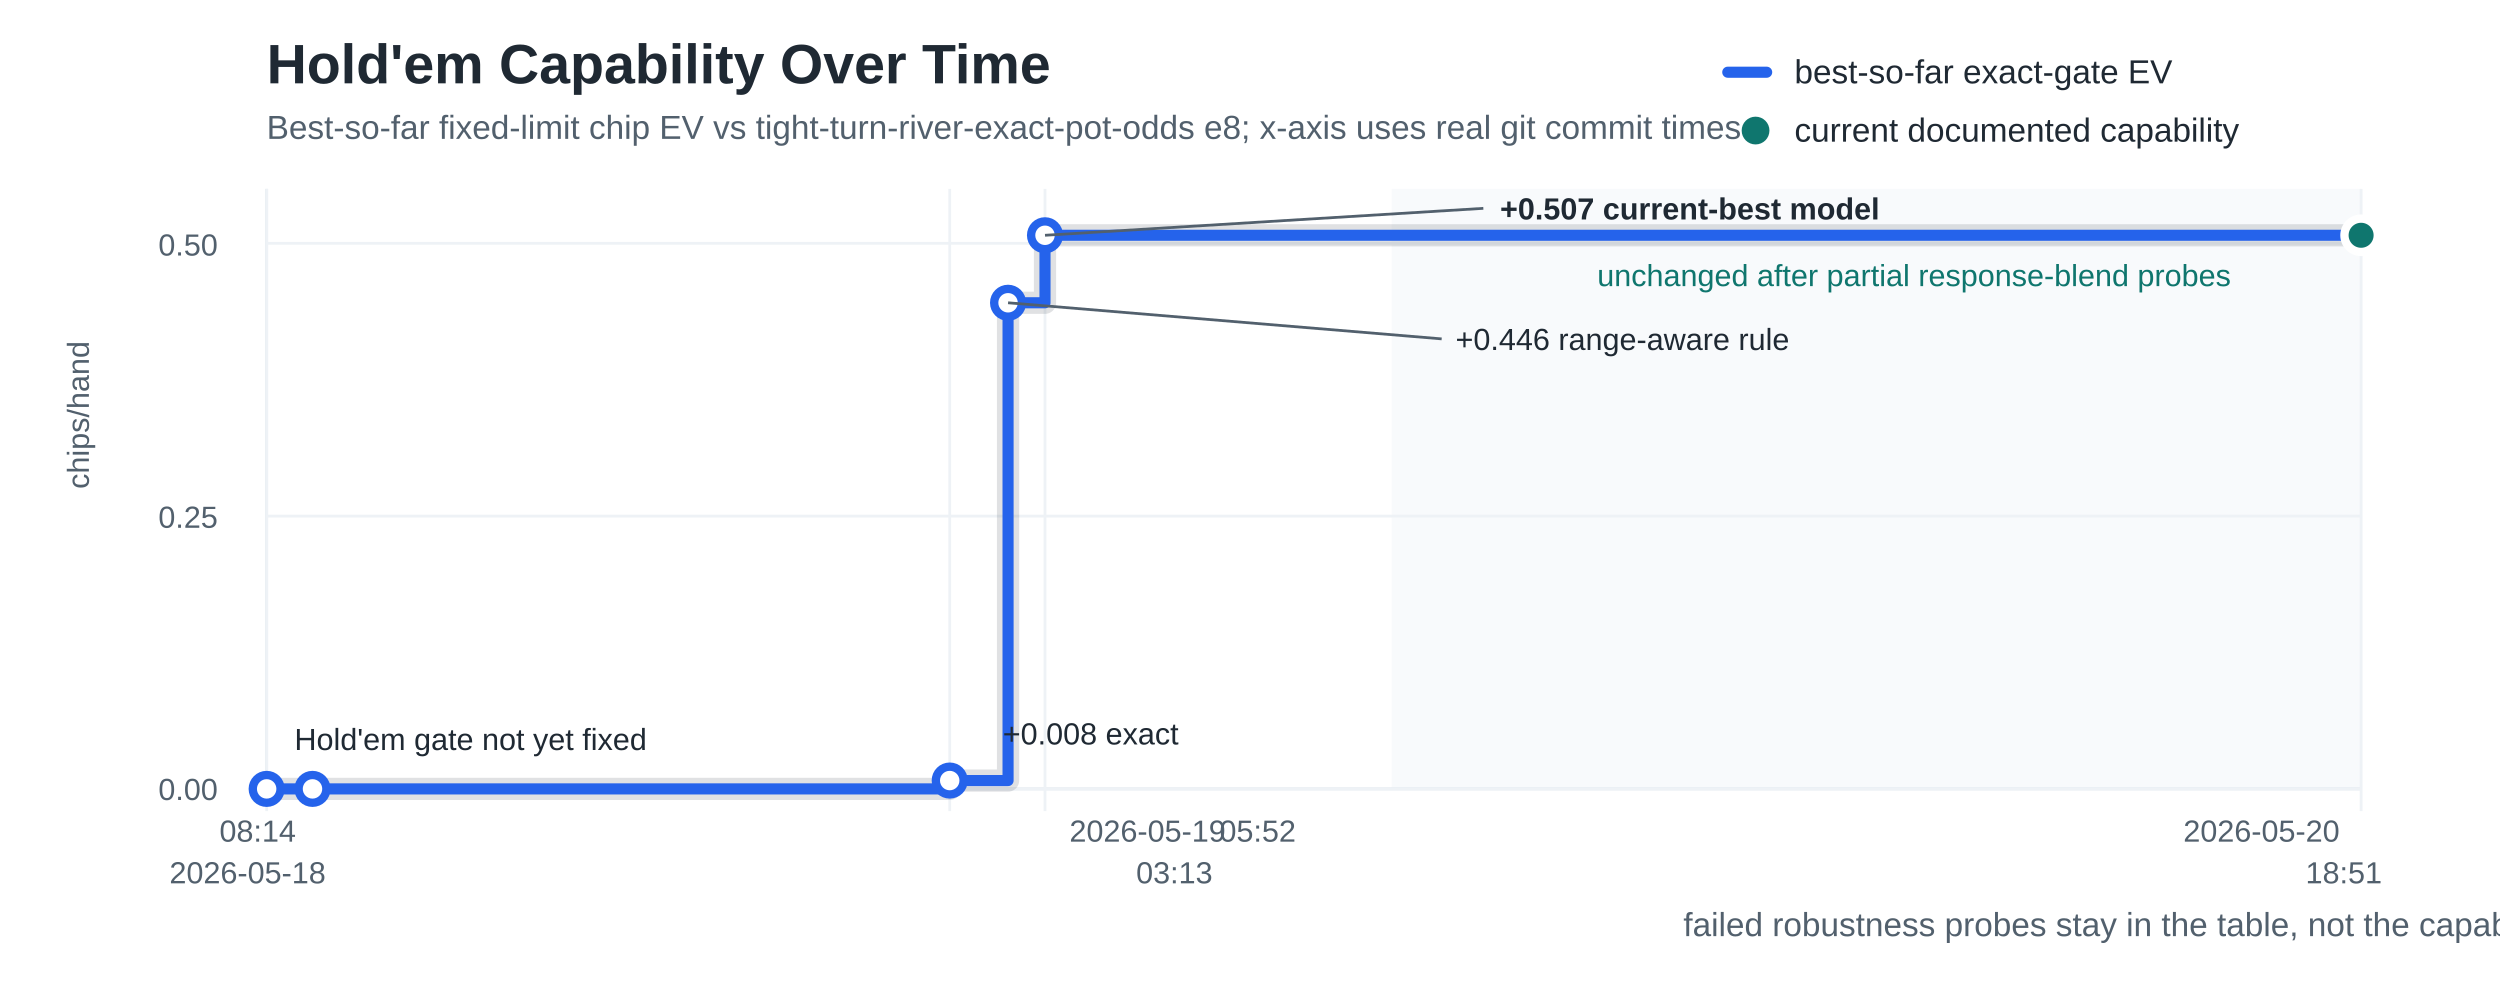
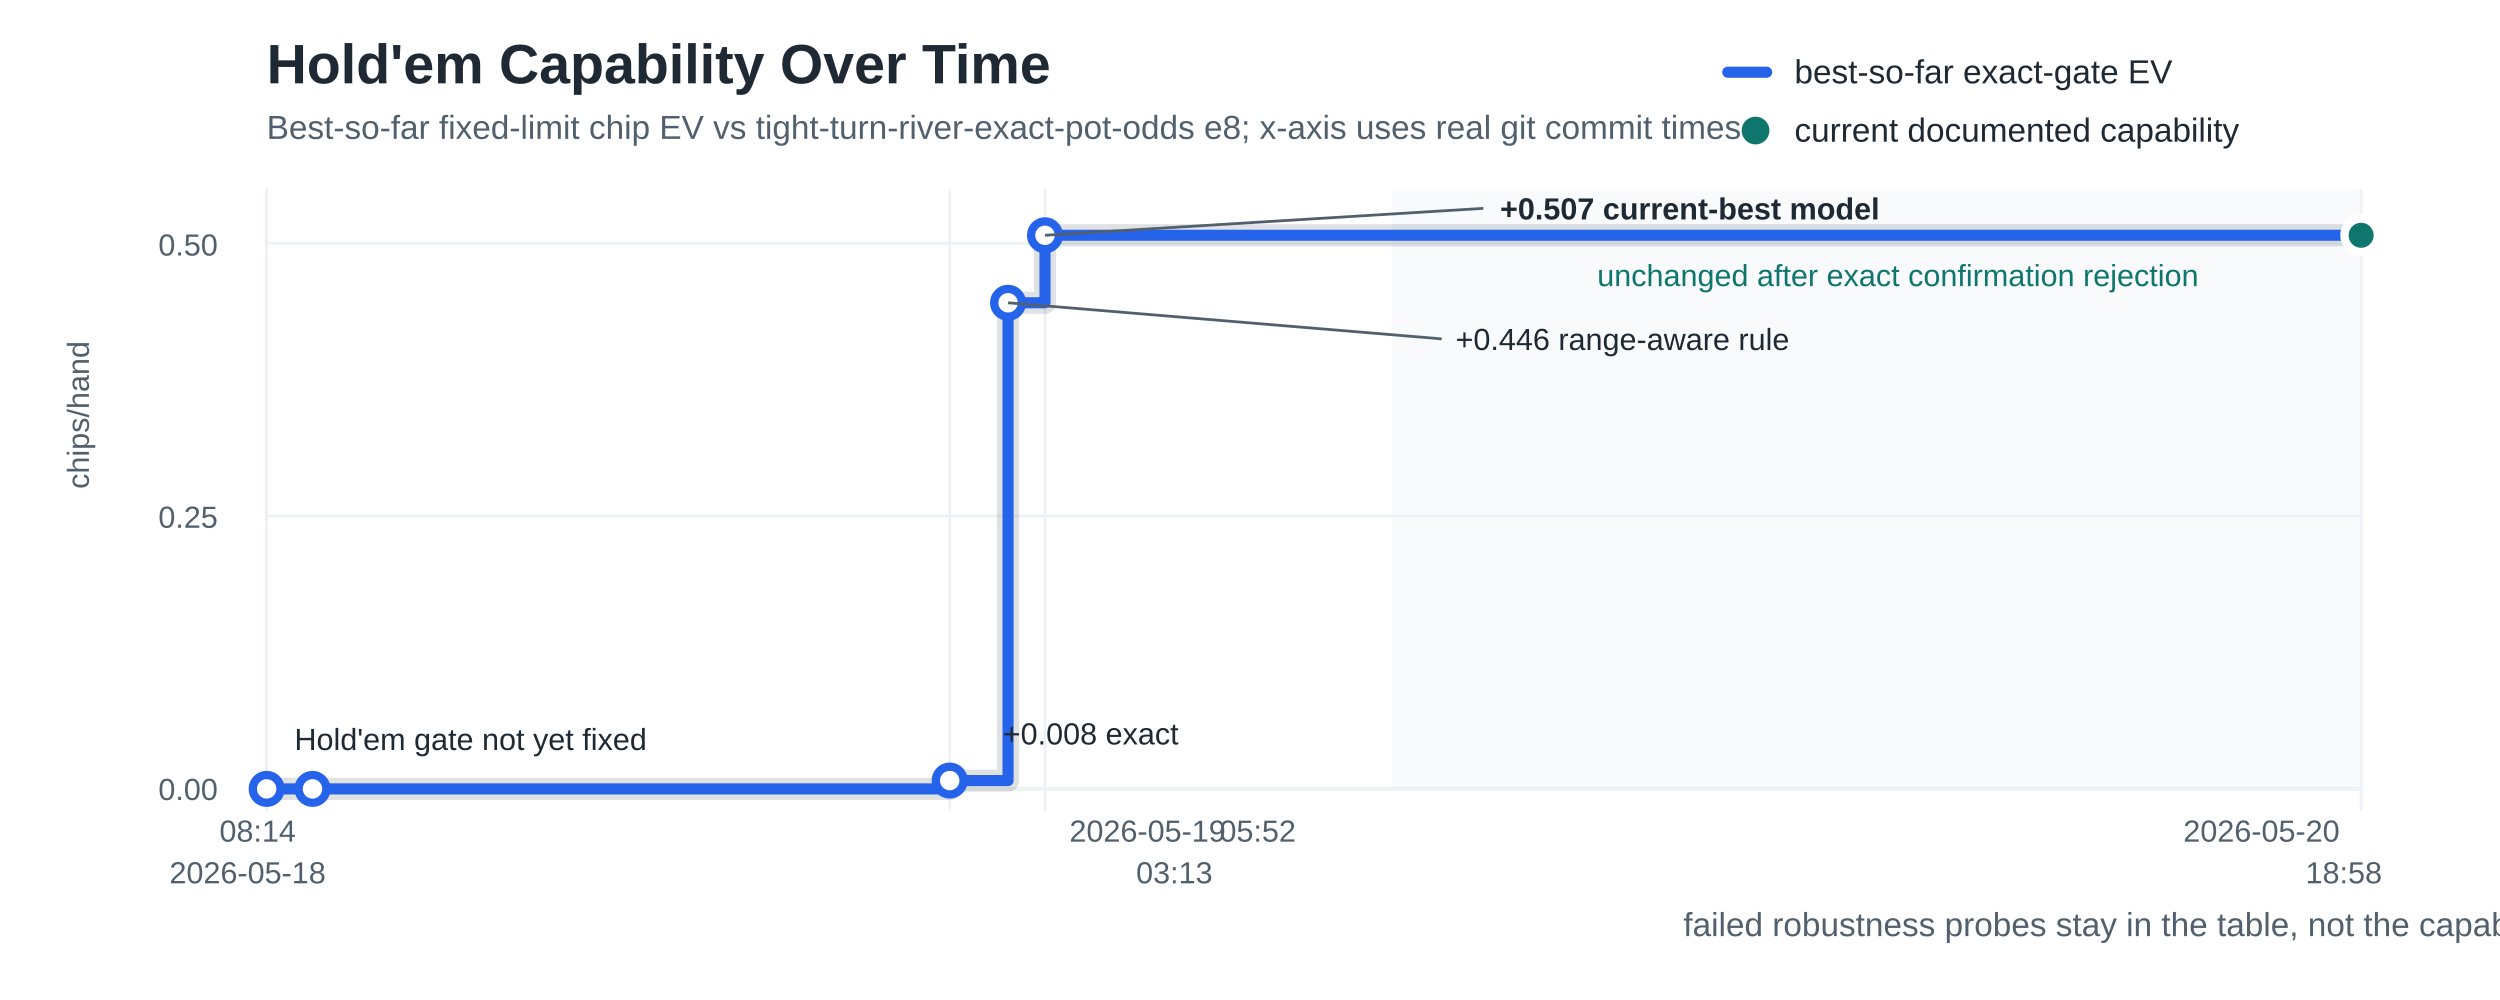
<svg xmlns="http://www.w3.org/2000/svg" width="900" height="360" viewBox="0 0 900 360" role="img" aria-labelledby="title desc">
  <rect width="900" height="360" fill="#ffffff" />
  <rect x="501" y="68" width="349" height="216" fill="#f8fafc" />
  <text x="96" y="30" font-family="Arial, Helvetica, sans-serif" font-size="20" font-weight="700" fill="#1f2933">Hold'em Capability Over Time</text>
  <text x="96" y="50" font-family="Arial, Helvetica, sans-serif" font-size="12" fill="#52606d">Best-so-far fixed-limit chip EV vs tight-turn-river-exact-pot-odds e8; x-axis uses real git commit times</text>
  <g stroke="#d9e2ec" stroke-width="1">
    <line x1="96" y1="284" x2="850" y2="284" />
    <line x1="96" y1="68" x2="96" y2="284" />
  </g>
  <g font-family="Arial, Helvetica, sans-serif" font-size="11" fill="#52606d">
    <line x1="96" y1="284.0" x2="850" y2="284.0" stroke="#eef2f6" stroke-width="1" />
    <text x="57" y="288">0.00</text>
    <line x1="96" y1="185.8" x2="850" y2="185.8" stroke="#eef2f6" stroke-width="1" />
    <text x="57" y="190">0.25</text>
    <line x1="96" y1="87.6" x2="850" y2="87.6" stroke="#eef2f6" stroke-width="1" />
    <text x="57" y="92">0.50</text>
    <text x="32" y="176" transform="rotate(-90 32 176)">chips/hand</text>
  </g>
  <g stroke="#eef2f6" stroke-width="1">
    <line x1="96.0" y1="68" x2="96.0" y2="292" />
    <line x1="341.9" y1="68" x2="341.9" y2="292" />
    <line x1="376.2" y1="68" x2="376.2" y2="292" />
    <line x1="850.0" y1="68" x2="850.0" y2="292" />
  </g>
-   <path d="M 96.0 284.0 L 112.5 284.0 L 112.5 284.0 L 341.9 284.0 L 341.9 281.0 L 362.9 281.0 L 362.9 109.0 L 376.2 109.0 L 376.2 84.7 L 812.5 84.7 L 812.5 84.7 L 815.8 84.7 L 815.8 84.7 L 817.8 84.7 L 817.8 84.7 L 819.5 84.7 L 819.5 84.7 L 821.4 84.7 L 821.4 84.7 L 827.8 84.7 L 827.8 84.7 L 831.2 84.7 L 831.2 84.7 L 832.4 84.7 L 832.4 84.7 L 834.7 84.7 L 834.7 84.7 L 836.7 84.7 L 836.7 84.7 L 840.2 84.7 L 840.2 84.7 L 841.3 84.7 L 841.3 84.7 L 844.0 84.7 L 844.0 84.7 L 845.2 84.7 L 845.2 84.7 L 846.3 84.7 L 846.3 84.7 L 847.8 84.7 L 847.8 84.7 L 848.8 84.7 L 848.8 84.7 L 850.0 84.7 L 850.0 84.7 L 850.0 84.7 L 850.0 84.7" fill="none" stroke="#1f2933" stroke-opacity="0.14" stroke-width="8" stroke-linecap="round" stroke-linejoin="round" />
-   <path d="M 96.0 284.0 L 112.5 284.0 L 112.5 284.0 L 341.9 284.0 L 341.9 281.0 L 362.9 281.0 L 362.9 109.0 L 376.2 109.0 L 376.2 84.7 L 812.5 84.7 L 812.5 84.7 L 815.8 84.7 L 815.8 84.7 L 817.8 84.7 L 817.8 84.7 L 819.5 84.7 L 819.5 84.7 L 821.4 84.7 L 821.4 84.7 L 827.8 84.7 L 827.8 84.7 L 831.2 84.7 L 831.2 84.7 L 832.4 84.7 L 832.4 84.7 L 834.7 84.7 L 834.7 84.7 L 836.7 84.7 L 836.7 84.7 L 840.2 84.7 L 840.2 84.7 L 841.3 84.7 L 841.3 84.7 L 844.0 84.7 L 844.0 84.7 L 845.2 84.7 L 845.2 84.7 L 846.3 84.7 L 846.3 84.7 L 847.8 84.7 L 847.8 84.7 L 848.8 84.7 L 848.8 84.7 L 850.0 84.7 L 850.0 84.7 L 850.0 84.7 L 850.0 84.7" fill="none" stroke="#2563eb" stroke-width="4" stroke-linecap="round" stroke-linejoin="round" />
+   <path d="M 96.0 284.0 L 112.5 284.0 L 112.5 284.0 L 341.9 284.0 L 341.9 281.0 L 362.9 281.0 L 362.9 109.0 L 376.2 109.0 L 376.2 84.7 L 812.5 84.7 L 812.5 84.7 L 815.8 84.7 L 815.8 84.7 L 817.8 84.7 L 817.8 84.7 L 819.5 84.7 L 819.5 84.7 L 821.4 84.7 L 821.4 84.7 L 827.8 84.7 L 827.8 84.7 L 831.2 84.7 L 831.2 84.7 L 832.4 84.7 L 832.4 84.7 L 834.7 84.7 L 834.7 84.7 L 836.7 84.7 L 836.7 84.7 L 840.2 84.7 L 840.2 84.7 L 841.3 84.7 L 841.3 84.7 L 844.0 84.7 L 844.0 84.7 L 845.2 84.7 L 845.2 84.7 L 846.3 84.7 L 846.3 84.7 L 847.8 84.7 L 847.8 84.7 L 848.8 84.7 L 848.8 84.7 L 850.0 84.7 L 850.0 84.7 L 850.0 84.7 L 850.0 84.7 L 850.0 84.7" fill="none" stroke="#1f2933" stroke-opacity="0.14" stroke-width="8" stroke-linecap="round" stroke-linejoin="round" />
+   <path d="M 96.0 284.0 L 112.5 284.0 L 112.5 284.0 L 341.9 284.0 L 341.9 281.0 L 362.9 281.0 L 362.9 109.0 L 376.2 109.0 L 376.2 84.7 L 812.5 84.7 L 812.5 84.7 L 815.8 84.7 L 815.8 84.7 L 817.8 84.7 L 817.8 84.7 L 819.5 84.7 L 819.5 84.7 L 821.4 84.7 L 821.4 84.7 L 827.8 84.7 L 827.8 84.7 L 831.2 84.7 L 831.2 84.7 L 832.4 84.7 L 832.4 84.7 L 834.7 84.7 L 834.7 84.7 L 836.7 84.7 L 836.7 84.7 L 840.2 84.7 L 840.2 84.7 L 841.3 84.7 L 841.3 84.7 L 844.0 84.7 L 844.0 84.7 L 845.2 84.7 L 845.2 84.7 L 846.3 84.7 L 846.3 84.7 L 847.8 84.7 L 847.8 84.7 L 848.8 84.7 L 848.8 84.7 L 850.0 84.7 L 850.0 84.7 L 850.0 84.7 L 850.0 84.7 L 850.0 84.7" fill="none" stroke="#2563eb" stroke-width="4" stroke-linecap="round" stroke-linejoin="round" />
  <g fill="#ffffff" stroke="#2563eb" stroke-width="3">
    <circle cx="96.0" cy="284.0" r="5" />
    <circle cx="112.5" cy="284.0" r="5" />
    <circle cx="341.9" cy="281.0" r="5" />
    <circle cx="362.9" cy="109.0" r="5" />
    <circle cx="376.2" cy="84.7" r="5" />
  </g>
  <circle cx="850.0" cy="84.7" r="6" fill="#0f766e" stroke="#ffffff" stroke-width="3" />
  <g font-family="Arial, Helvetica, sans-serif" font-size="11" fill="#1f2933">
    <text x="106" y="270">Hold'em gate not yet fixed</text>
    <text x="361" y="268">+0.008 exact</text>
    <line x1="362.9" y1="109.0" x2="519" y2="122" stroke="#52606d" stroke-width="1" />
    <text x="524" y="126">+0.446 range-aware rule</text>
    <line x1="376.2" y1="84.7" x2="534" y2="75" stroke="#52606d" stroke-width="1" />
    <text x="540" y="79" font-weight="700">+0.507 current-best model</text>
-     <text x="575" y="103" fill="#0f766e">unchanged after partial response-blend probes</text>
+     <text x="575" y="103" fill="#0f766e">unchanged after exact confirmation rejection</text>
  </g>
  <g font-family="Arial, Helvetica, sans-serif" font-size="11" fill="#52606d">
    <text x="61" y="318">2026-05-18</text>
    <text x="79" y="303">08:14</text>
    <text x="385" y="303">2026-05-19</text>
    <text x="409" y="318">03:13</text>
    <text x="439" y="303">05:52</text>
    <text x="786" y="303">2026-05-20</text>
-     <text x="830" y="318">18:51</text>
+     <text x="830" y="318">18:58</text>
  </g>
  <g font-family="Arial, Helvetica, sans-serif" font-size="12" fill="#1f2933">
    <rect x="620" y="24" width="18" height="4" fill="#2563eb" rx="2" />
    <text x="646" y="30">best-so-far exact-gate EV</text>
    <circle cx="632" cy="47" r="5" fill="#0f766e" />
    <text x="646" y="51">current documented capability</text>
    <text x="606" y="337" fill="#52606d">failed robustness probes stay in the table, not the capability line</text>
  </g>
</svg>
